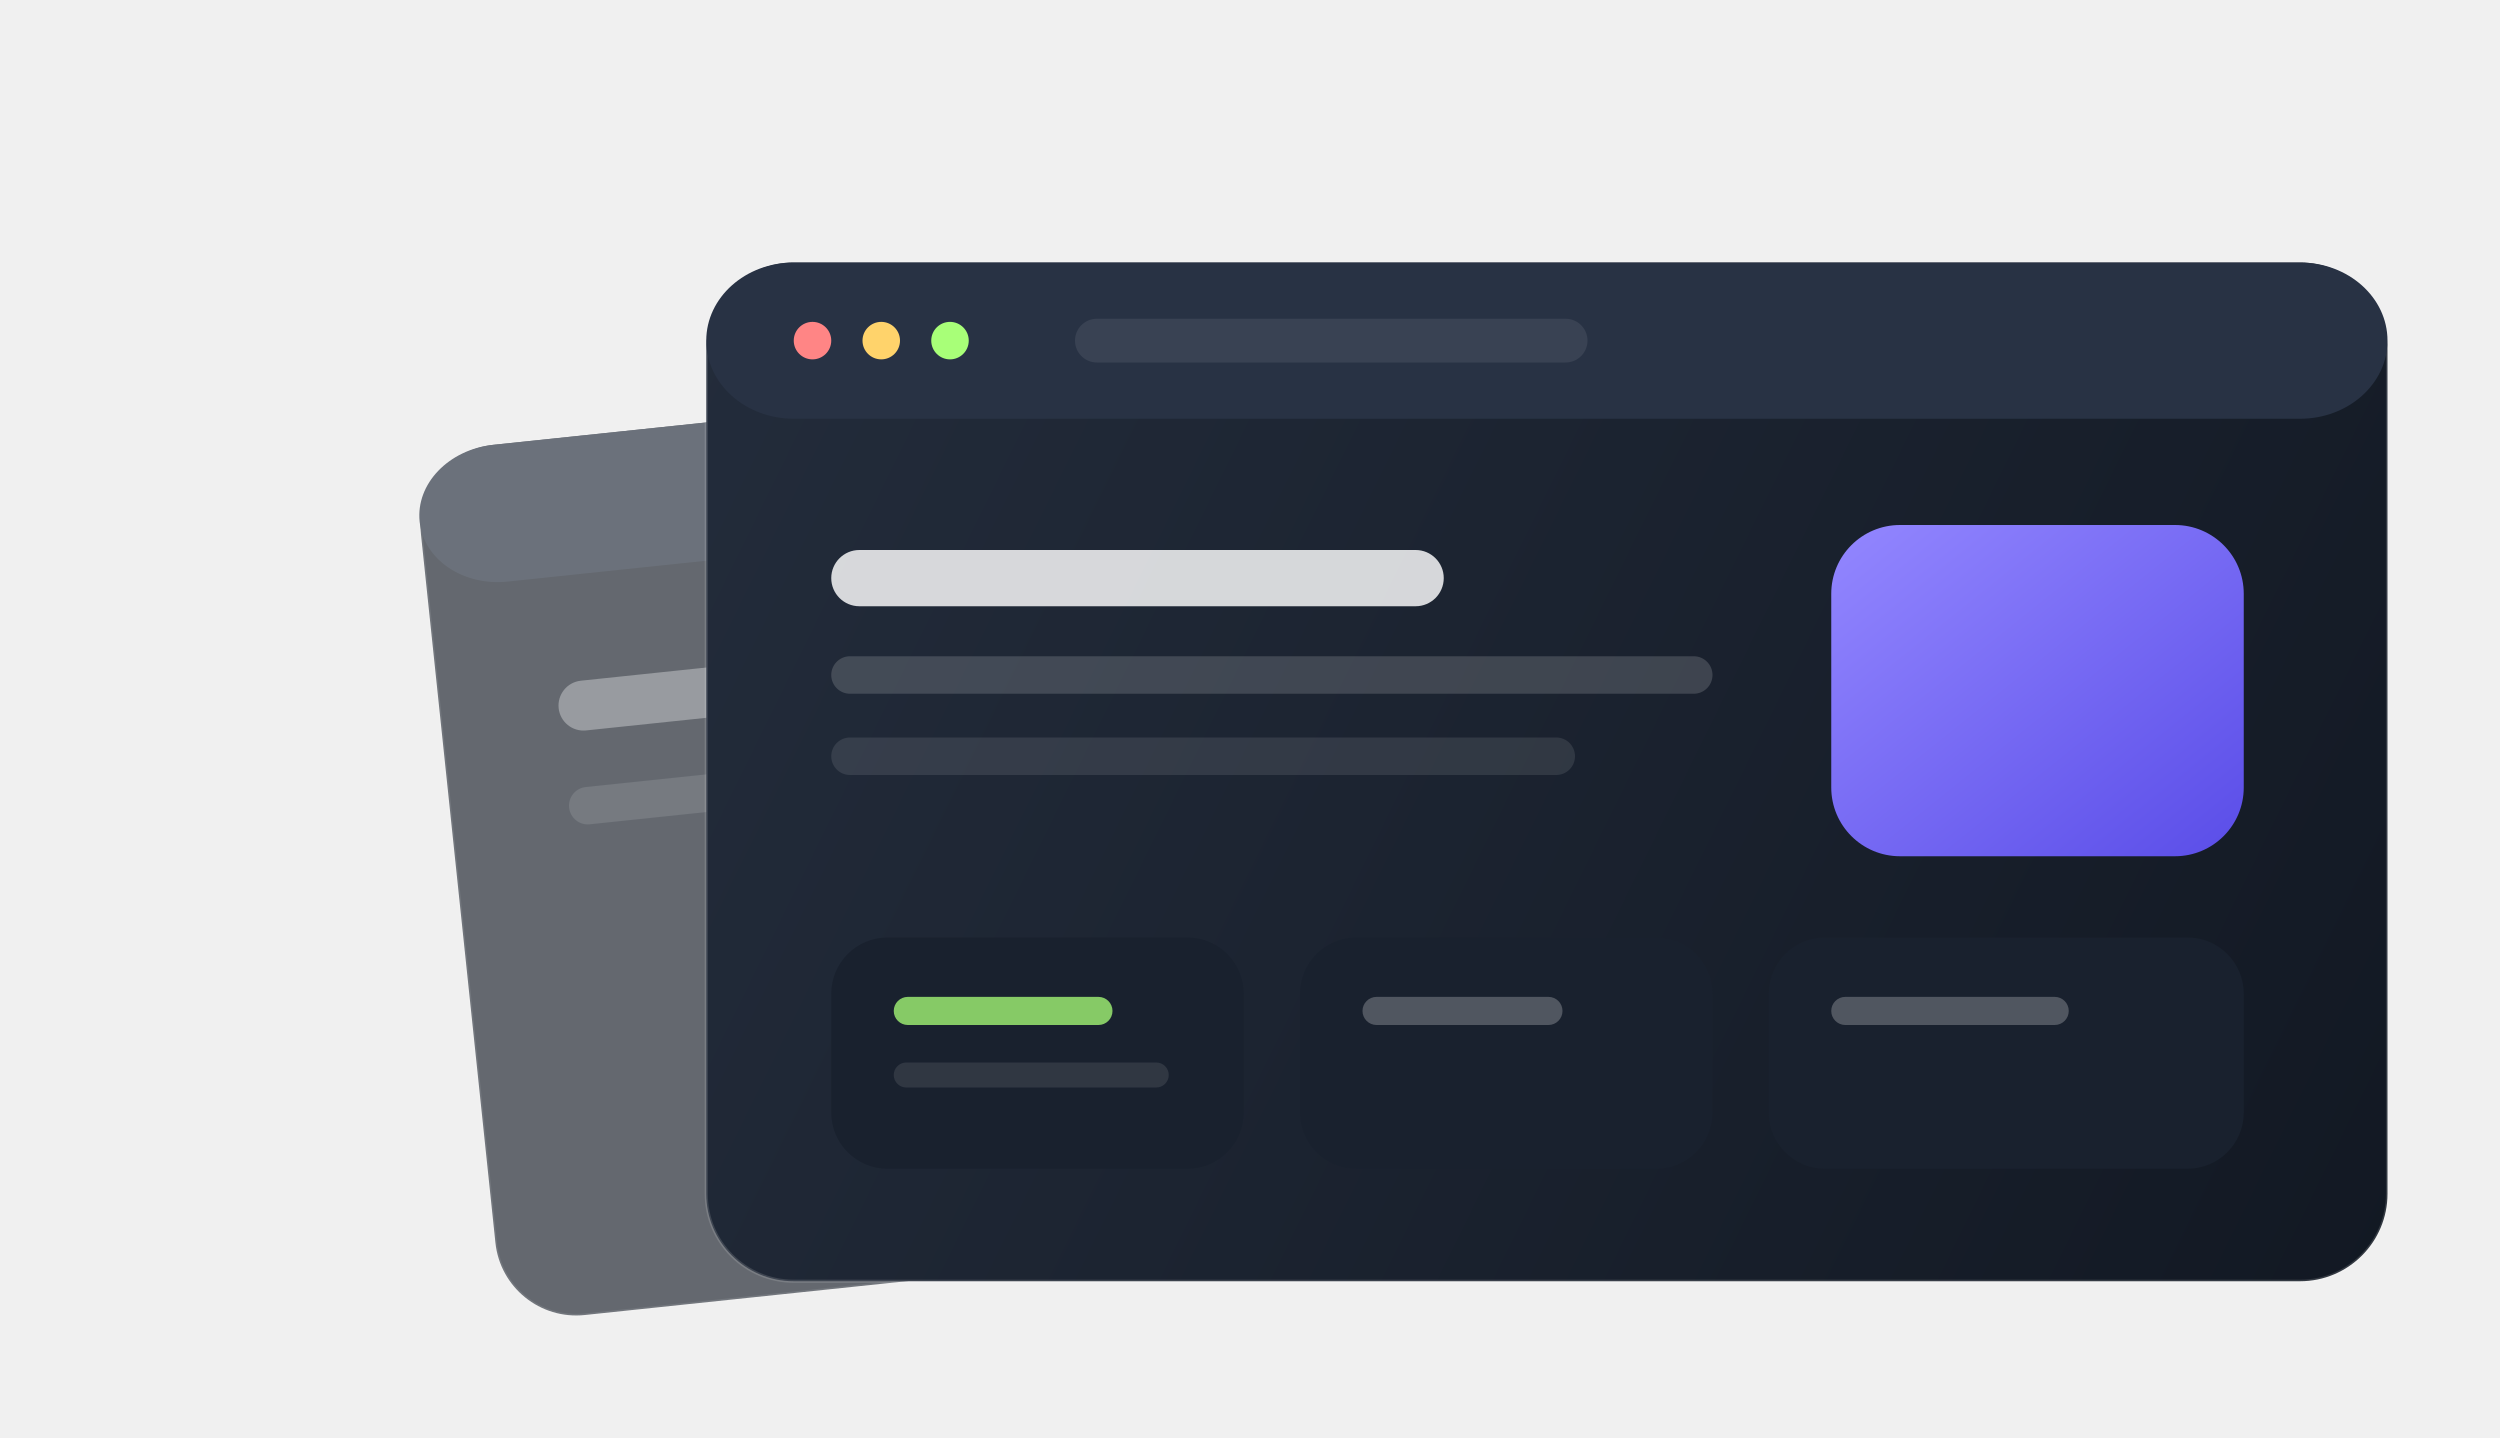
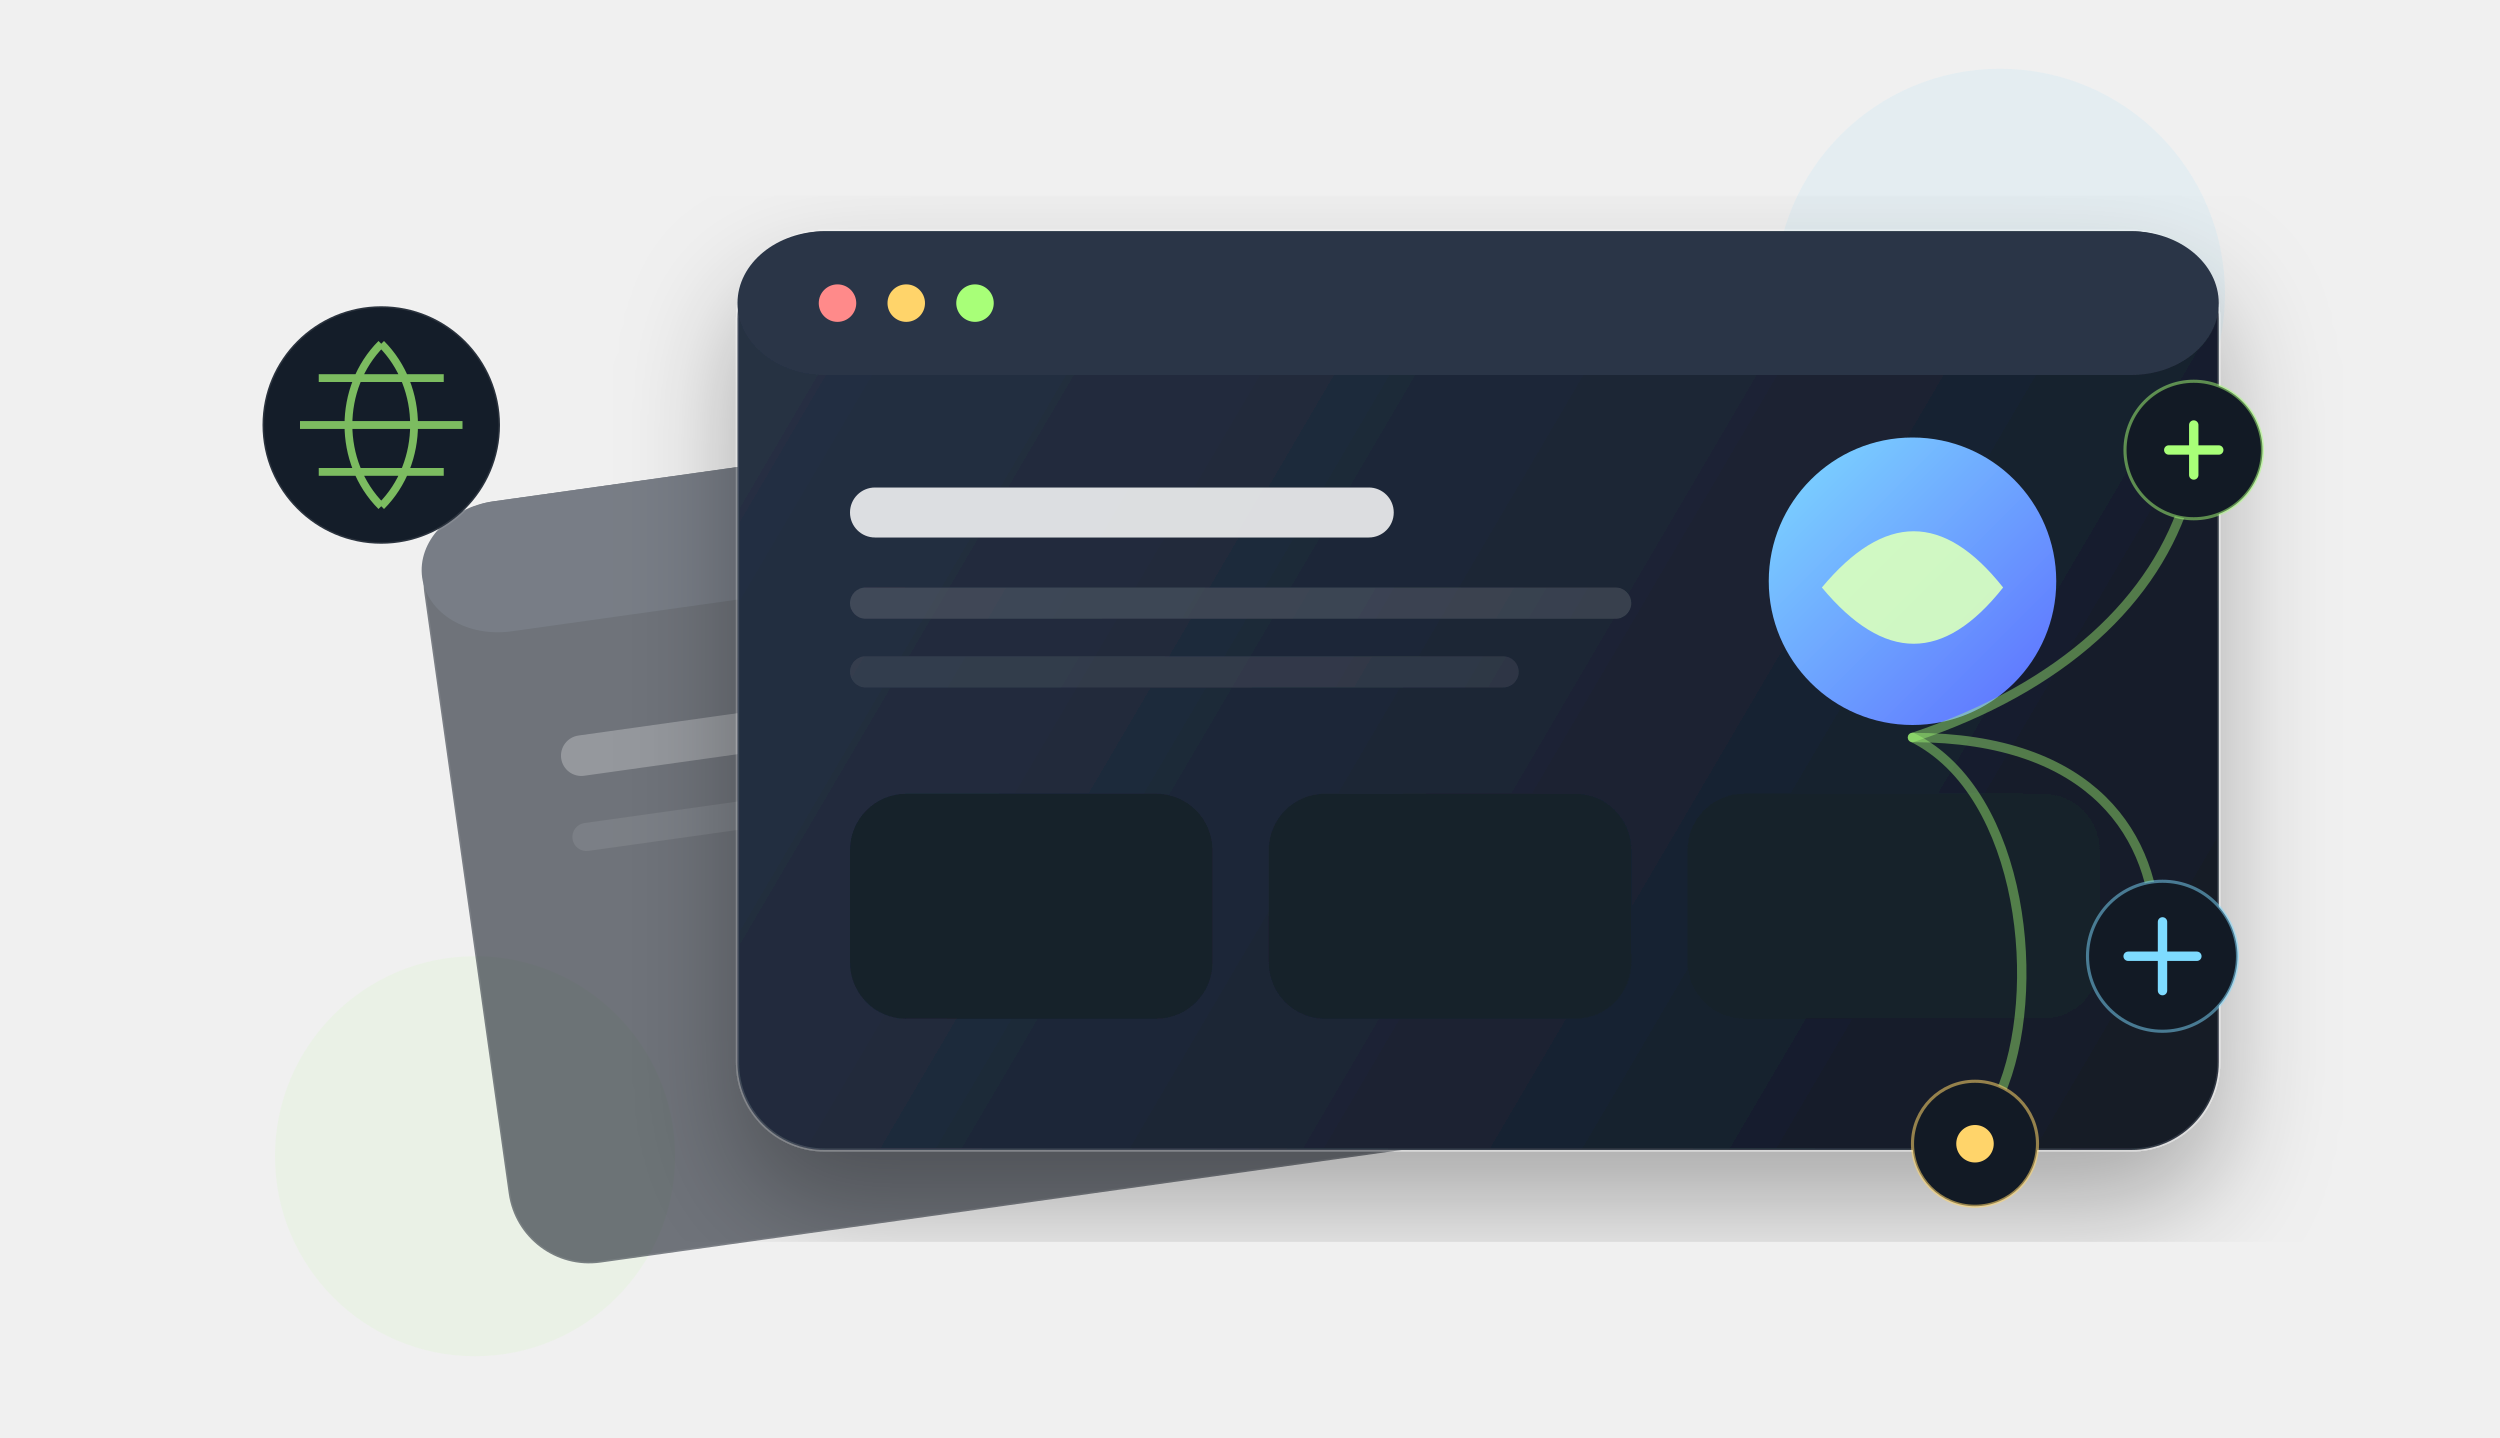
<svg xmlns="http://www.w3.org/2000/svg" width="800" height="460" viewBox="0 0 800 460" fill="none">
  <defs>
-     <linearGradient id="p" x1="90" y1="80" x2="720" y2="390" gradientUnits="userSpaceOnUse">
-       <stop stop-color="#232C3B" />
-       <stop offset="1" stop-color="#101620" />
+     <linearGradient id="panel" x1="140" y1="76" x2="648" y2="374" gradientUnits="userSpaceOnUse">
+       <stop stop-color="#253043" />
+       <stop offset="1" stop-color="#101722" />
    </linearGradient>
-     <linearGradient id="v" x1="0" y1="0" x2="1" y2="1">
-       <stop stop-color="#9387FF" />
-       <stop offset="1" stop-color="#5A4DE8" />
+     <linearGradient id="lime" x1="0" y1="0" x2="1" y2="1">
+       <stop stop-color="#D2FFB4" />
+       <stop offset="1" stop-color="#8EEA5E" />
    </linearGradient>
+     <linearGradient id="blue" x1="0" y1="0" x2="1" y2="1">
+       <stop stop-color="#7EDBFF" />
+       <stop offset="1" stop-color="#5C6CFF" />
+     </linearGradient>
+     <filter id="shadow">
+       <feDropShadow dx="0" dy="18" stdDeviation="18" flood-color="#000" flood-opacity=".3" />
+     </filter>
  </defs>
-   <g opacity=".64" transform="translate(76 30) rotate(-6 280 180)">
-     <rect x="64" y="92" width="474" height="280" rx="26" fill="#141B26" stroke="#fff" stroke-opacity=".1" />
-     <rect x="64" y="92" width="474" height="44" rx="26" fill="#202938" />
-     <rect x="102" y="170" width="152" height="16" rx="8" fill="#fff" fill-opacity=".35" />
-     <rect x="102" y="204" width="250" height="12" rx="6" fill="#fff" fill-opacity=".12" />
+   <circle cx="640" cy="94" r="72" fill="#7EDBFF" fill-opacity=".1" />
+   <circle cx="152" cy="370" r="64" fill="#A8FF78" fill-opacity=".08" />
+   <g opacity=".58" transform="translate(58 38) rotate(-8 250 170)">
+     <rect x="82" y="102" width="426" height="246" rx="26" fill="#111824" stroke="#fff" stroke-opacity=".09" />
+     <rect x="82" y="102" width="426" height="42" rx="26" fill="#202A39" />
+     <rect x="118" y="180" width="146" height="13" rx="6.5" fill="#fff" fill-opacity=".28" />
+     <rect x="118" y="208" width="212" height="9" rx="4.5" fill="#fff" fill-opacity=".09" />
  </g>
-   <g transform="translate(130 22)">
-     <rect x="96" y="62" width="538" height="326" rx="28" fill="url(#p)" stroke="#fff" stroke-opacity=".14" />
-     <rect x="96" y="62" width="538" height="50" rx="28" fill="#283244" />
-     <circle cx="130" cy="87" r="6" fill="#FF8585" />
-     <circle cx="152" cy="87" r="6" fill="#FFD36B" />
-     <circle cx="174" cy="87" r="6" fill="#A8FF78" />
-     <rect x="214" y="80" width="164" height="14" rx="7" fill="#fff" fill-opacity=".08" />
-     <rect x="136" y="154" width="196" height="18" rx="9" fill="#fff" fill-opacity=".82" />
-     <rect x="136" y="188" width="282" height="12" rx="6" fill="#fff" fill-opacity=".16" />
-     <rect x="136" y="214" width="238" height="12" rx="6" fill="#fff" fill-opacity=".1" />
-     <rect x="456" y="146" width="132" height="106" rx="22" fill="url(#v)" />
-     <rect x="136" y="278" width="132" height="74" rx="18" fill="#19212E" />
-     <rect x="286" y="278" width="132" height="74" rx="18" fill="#19212E" />
-     <rect x="436" y="278" width="152" height="74" rx="18" fill="#19212E" />
-     <rect x="156" y="297" width="70" height="9" rx="4.5" fill="#A8FF78" fill-opacity=".76" />
-     <rect x="156" y="318" width="88" height="8" rx="4" fill="#fff" fill-opacity=".1" />
-     <rect x="306" y="297" width="64" height="9" rx="4.5" fill="#fff" fill-opacity=".24" />
-     <rect x="456" y="297" width="76" height="9" rx="4.5" fill="#fff" fill-opacity=".24" />
+   <g transform="translate(128 10)" filter="url(#shadow)">
+     <rect x="108" y="64" width="474" height="294" rx="28" fill="url(#panel)" stroke="#fff" stroke-opacity=".14" />
+     <rect x="108" y="64" width="474" height="46" rx="28" fill="#2A3546" />
+     <circle cx="140" cy="87" r="6" fill="#FF8A8A" />
+     <circle cx="162" cy="87" r="6" fill="#FFD46A" />
+     <circle cx="184" cy="87" r="6" fill="#A8FF78" />
+     <rect x="144" y="146" width="174" height="16" rx="8" fill="#fff" fill-opacity=".84" />
+     <rect x="144" y="178" width="250" height="10" rx="5" fill="#fff" fill-opacity=".13" />
+     <rect x="144" y="200" width="214" height="10" rx="5" fill="#fff" fill-opacity=".08" />
+     <rect x="144" y="244" width="116" height="72" rx="18" fill="#17202C" />
+     <rect x="278" y="244" width="116" height="72" rx="18" fill="#17202C" />
+     <rect x="412" y="244" width="132" height="72" rx="18" fill="#17202C" />
+     <circle cx="484" cy="176" r="46" fill="url(#blue)" />
+     <path d="M455 178c20-24 39-24 58 0-19 24-38 24-58 0Z" fill="#D8FFBE" fill-opacity=".92" />
+   </g>
+   <g stroke="#A8FF78" stroke-width="3" stroke-linecap="round" stroke-opacity=".42">
+     <path d="M612 236C670 236 690 268 690 300" />
+     <path d="M612 236C660 220 690 192 700 158" />
+     <path d="M612 236C648 254 654 318 640 350" />
+   </g>
+   <g>
+     <circle cx="702" cy="144" r="22" fill="#121A25" stroke="#A8FF78" stroke-opacity=".5" />
+     <path d="M694 144h16M702 136v16" stroke="#A8FF78" stroke-width="3" stroke-linecap="round" />
+     <circle cx="692" cy="306" r="24" fill="#121A25" stroke="#7EDBFF" stroke-opacity=".5" />
+     <path d="M681 306h22M692 295v22" stroke="#7EDBFF" stroke-width="3" stroke-linecap="round" />
+     <circle cx="632" cy="366" r="20" fill="#121A25" stroke="#FFD46A" stroke-opacity=".55" />
+     <circle cx="632" cy="366" r="6" fill="#FFD46A" />
+   </g>
+   <g transform="translate(78 92)">
+     <circle cx="44" cy="44" r="38" fill="#141D29" stroke="#fff" stroke-opacity=".1" />
+     <path d="M18 44h52M44 18c14 14 14 38 0 52M44 18c-14 14-14 38 0 52M24 29h40M24 59h40" stroke="#A8FF78" stroke-opacity=".7" stroke-width="2.5" />
  </g>
</svg>
